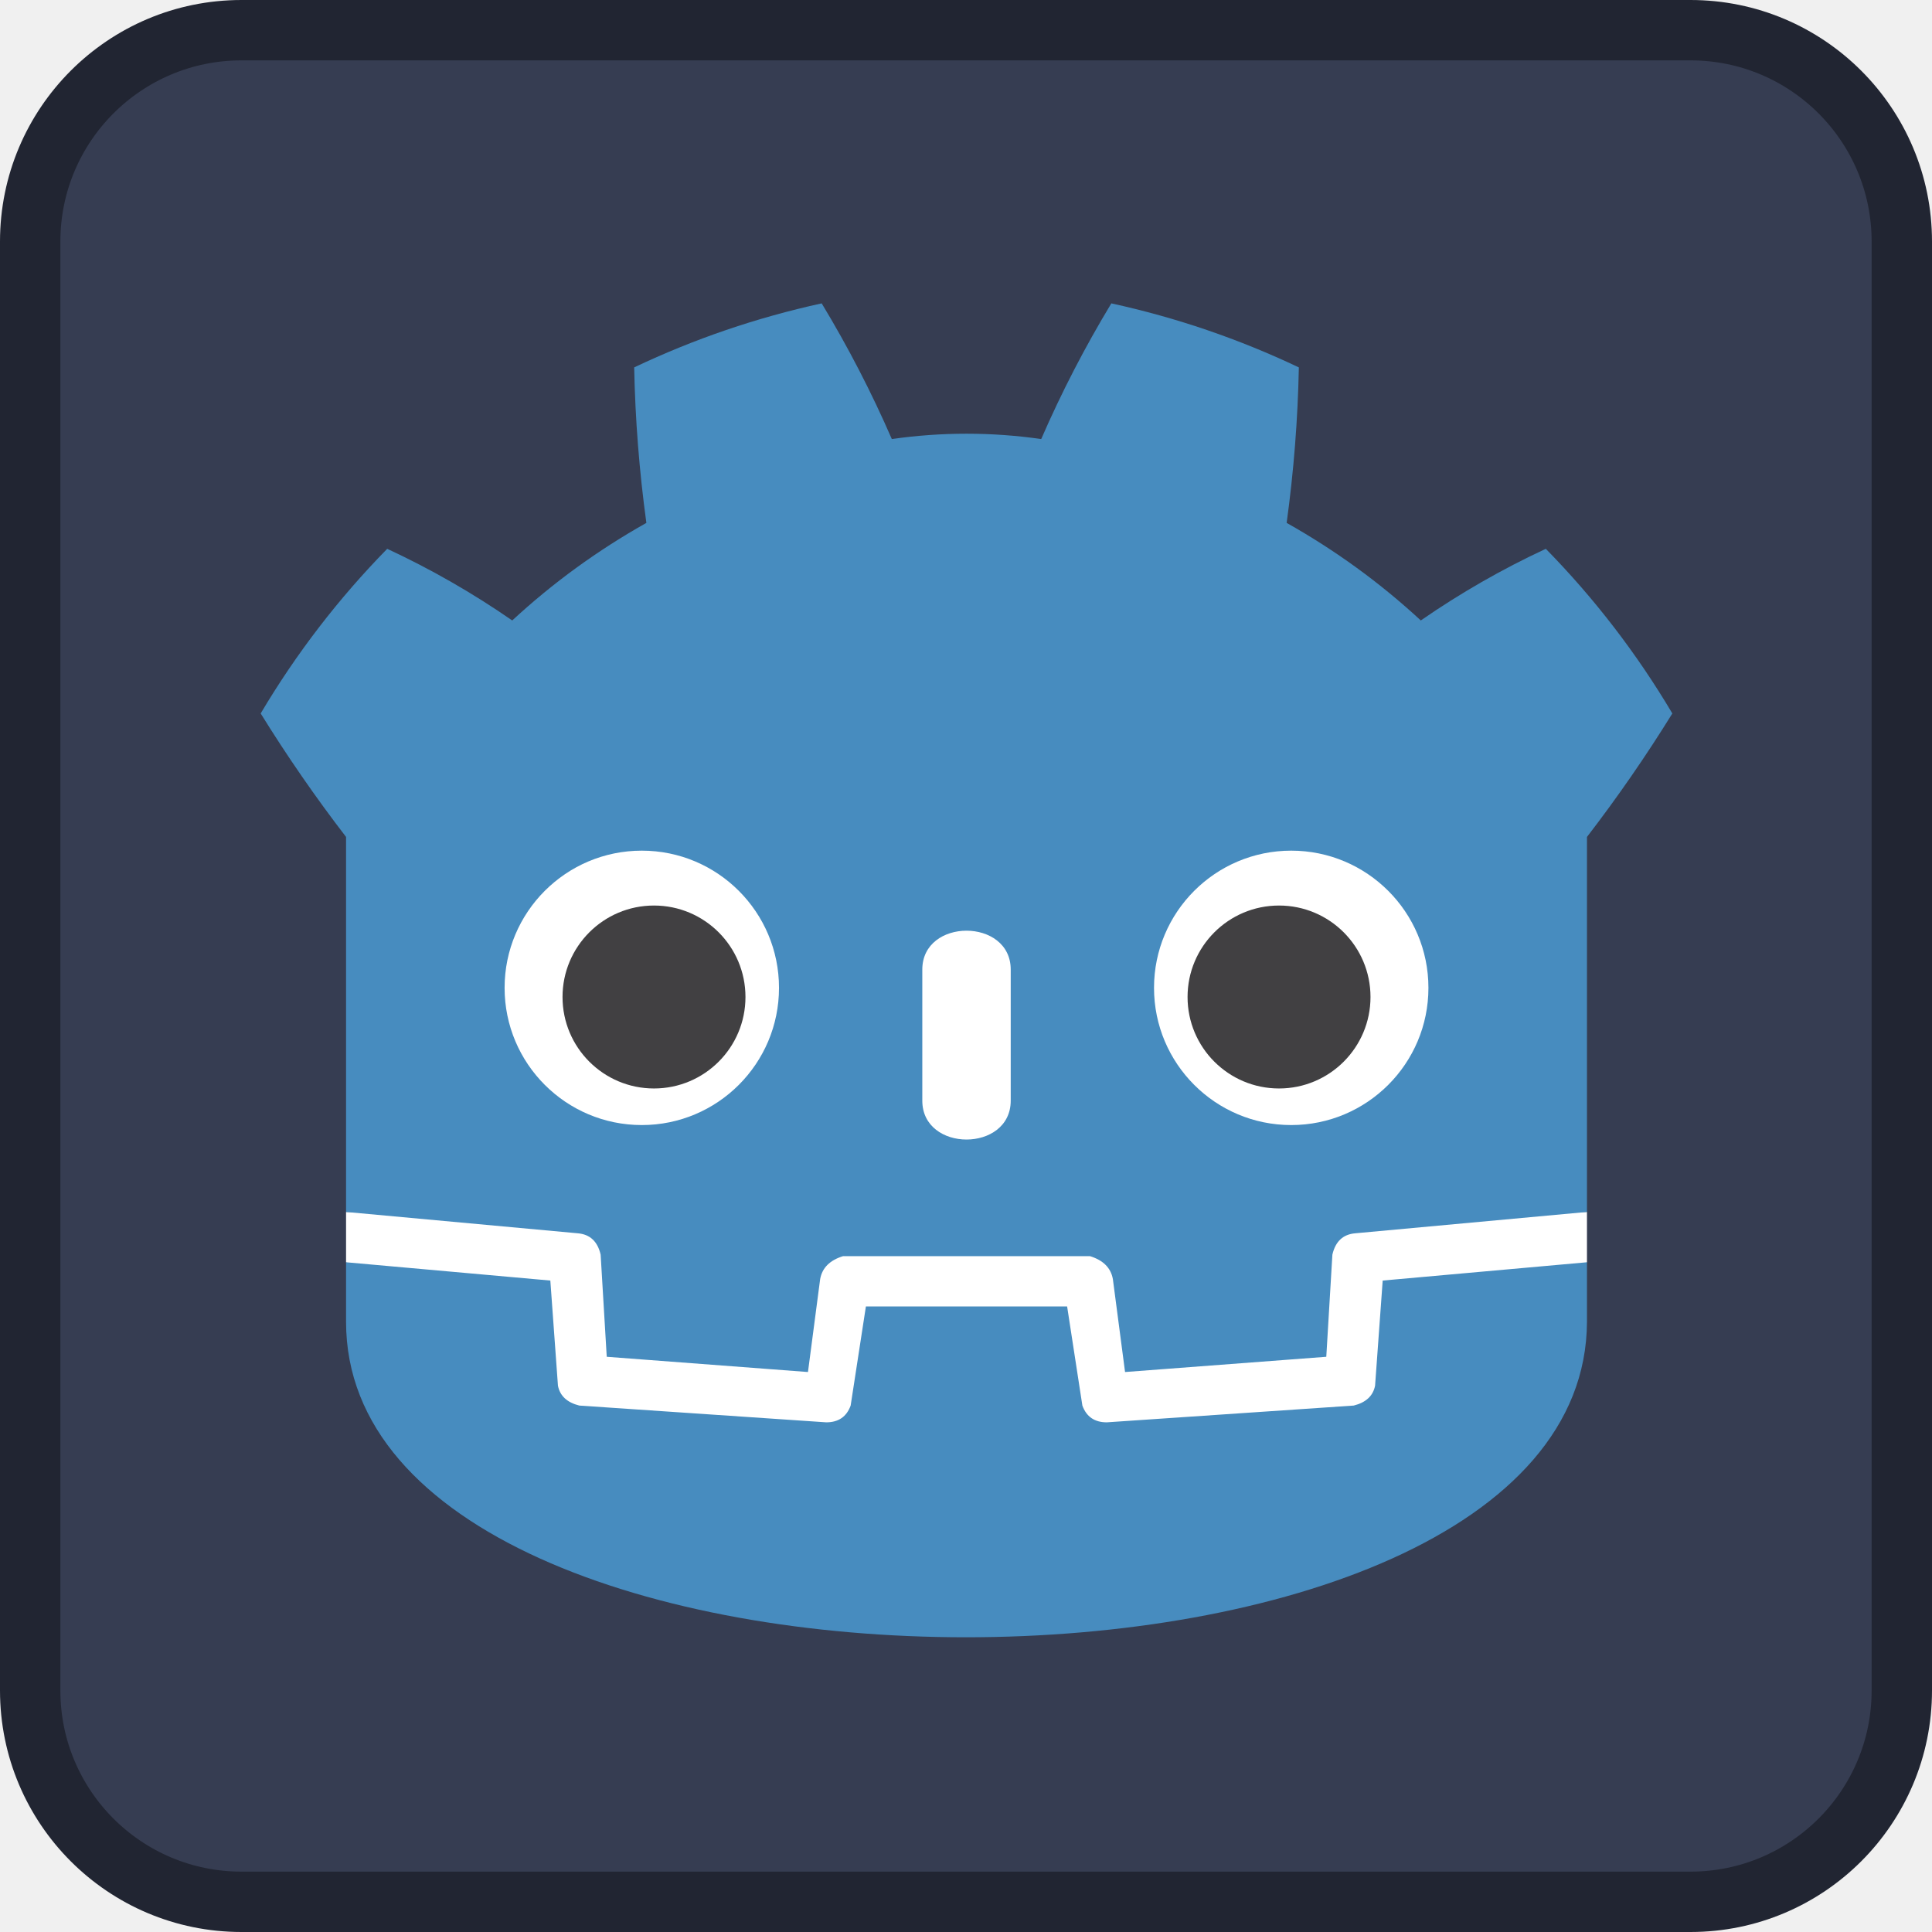
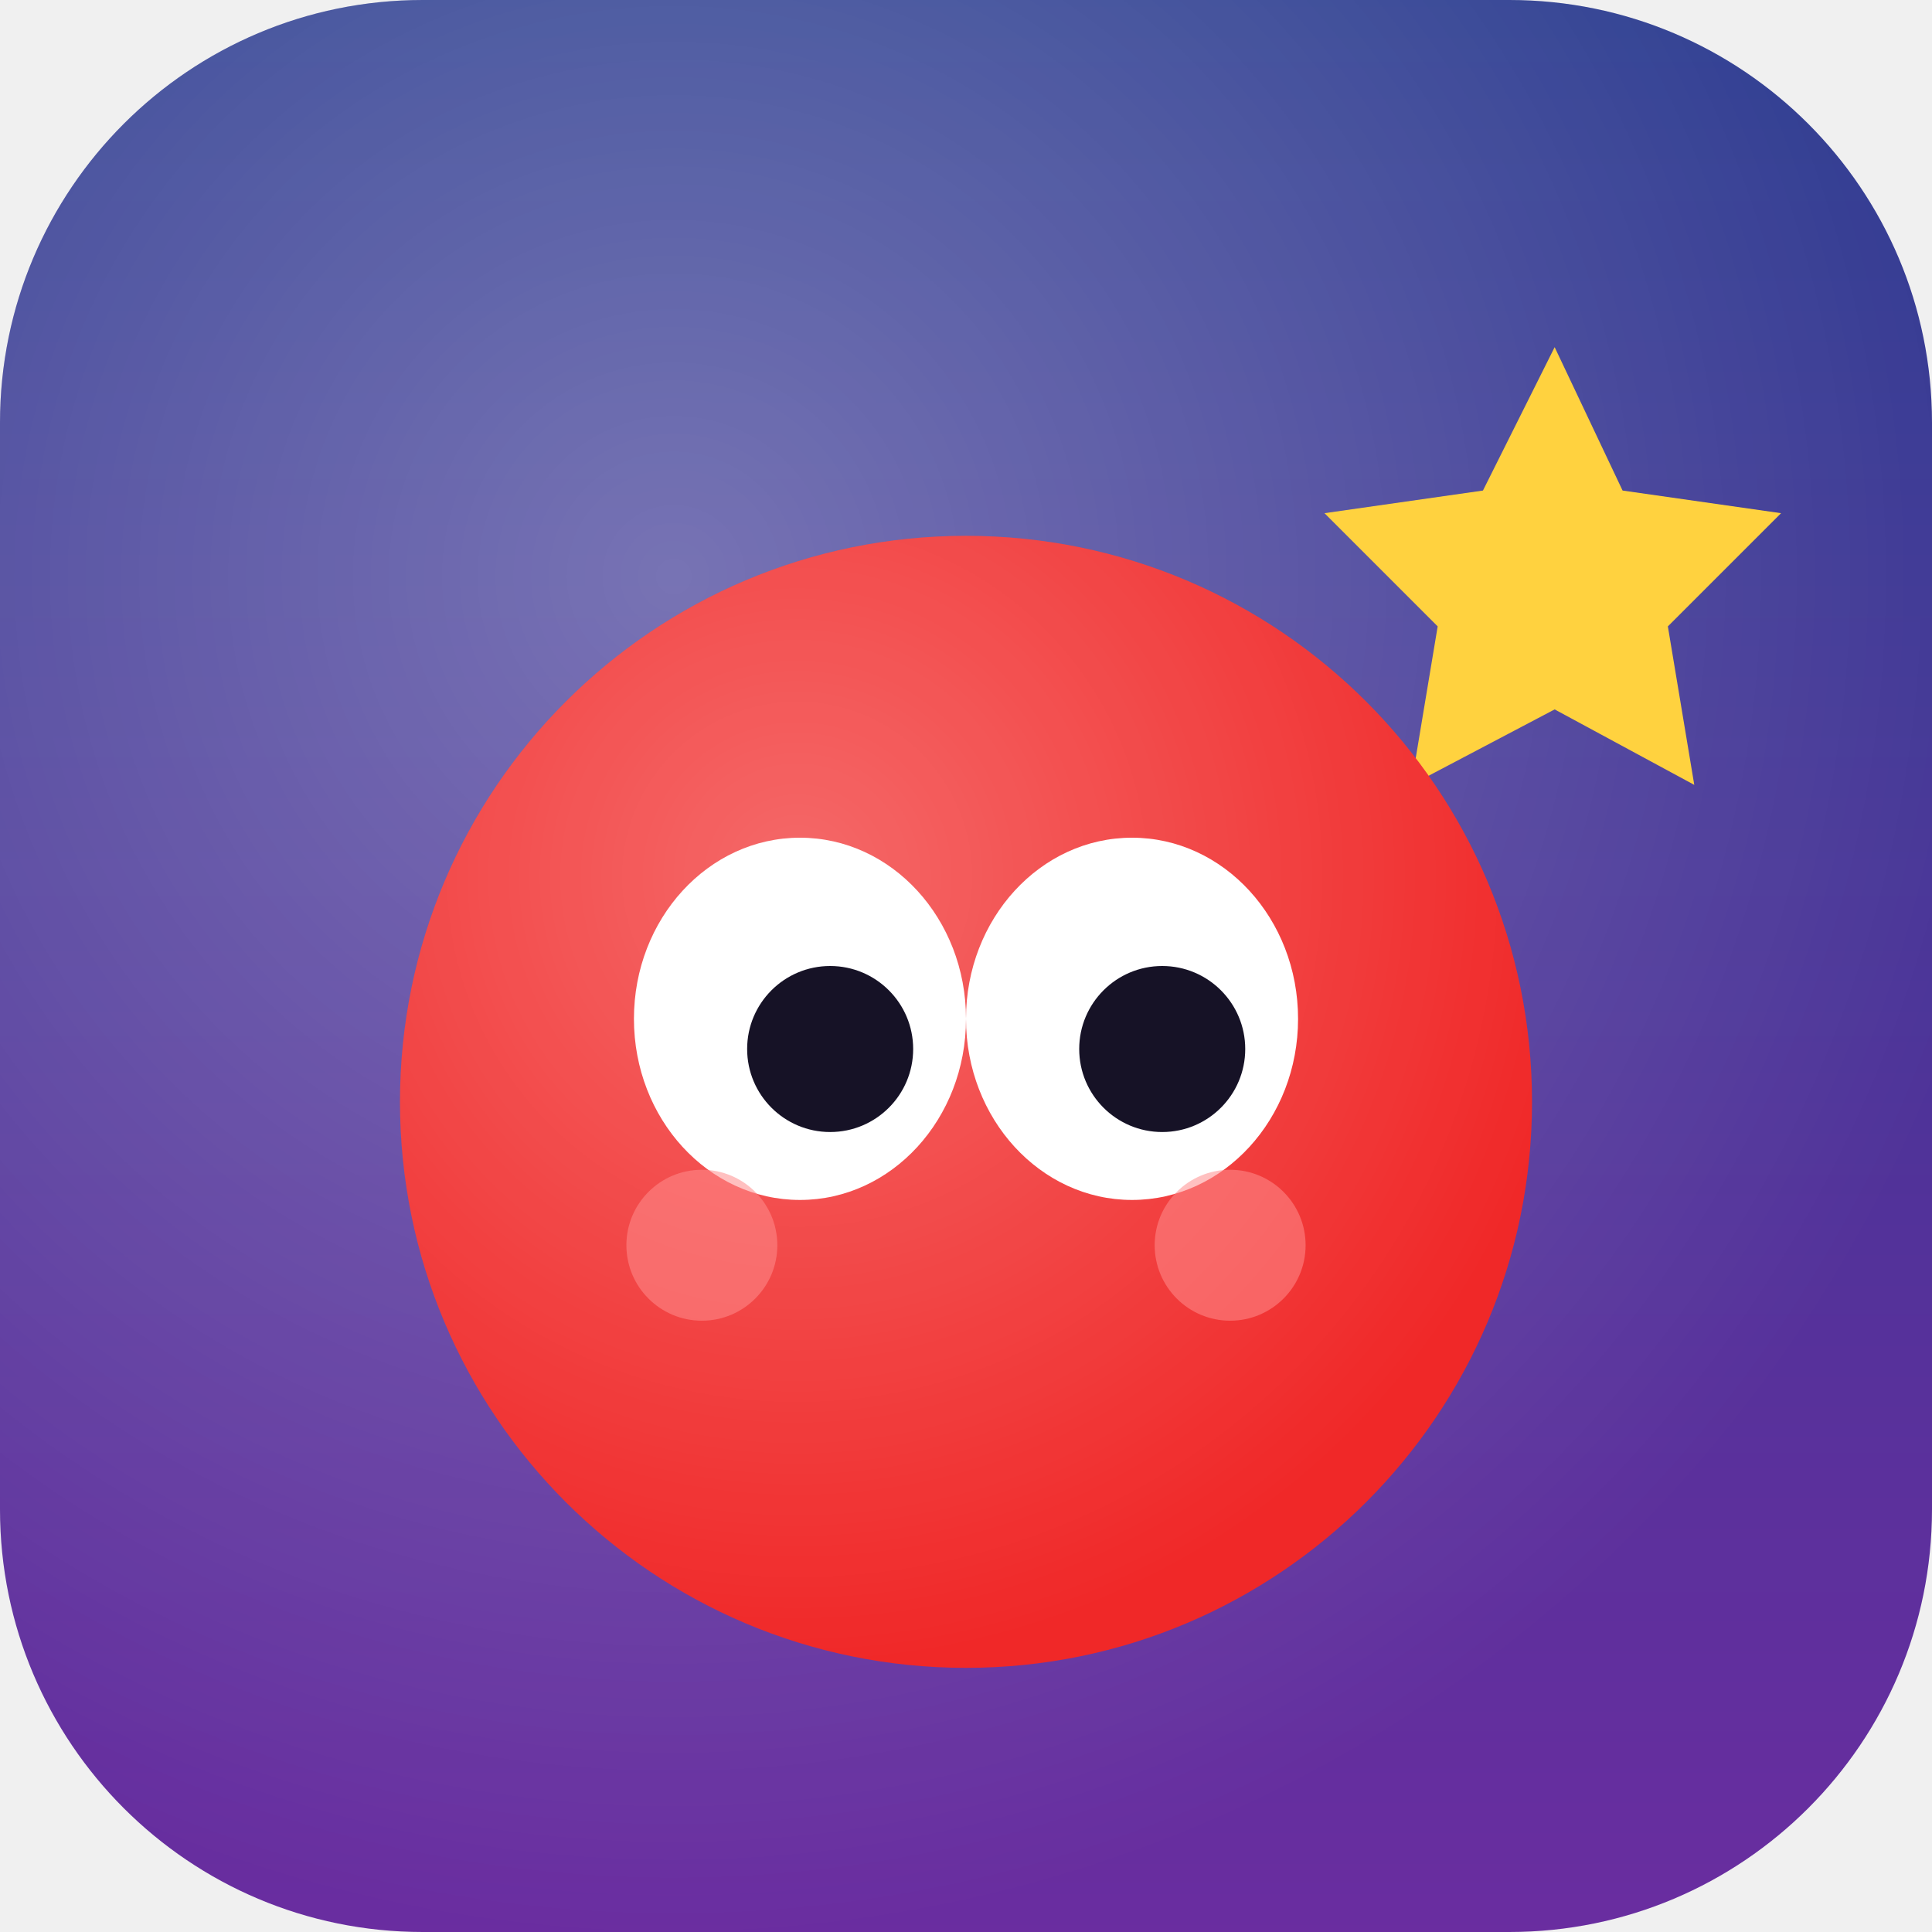
- <svg xmlns="http://www.w3.org/2000/svg" width="128" height="128">
-   <rect width="124" height="124" x="2" y="2" fill="#363d52" stroke="#212532" stroke-width="4" rx="14" />
-   <g fill="#fff" transform="translate(12.322 12.322)scale(.101)">
-     <path d="M105 673v33q407 354 814 0v-33z" />
-     <path fill="#478cbf" d="m105 673 152 14q12 1 15 14l4 67 132 10 8-61q2-11 15-15h162q13 4 15 15l8 61 132-10 4-67q3-13 15-14l152-14V427q30-39 56-81-35-59-83-108-43 20-82 47-40-37-88-64 7-51 8-102-59-28-123-42-26 43-46 89-49-7-98 0-20-46-46-89-64 14-123 42 1 51 8 102-48 27-88 64-39-27-82-47-48 49-83 108 26 42 56 81zm0 33v39c0 276 813 276 814 0v-39l-134 12-5 69q-2 10-14 13l-162 11q-12 0-16-11l-10-65H446l-10 65q-4 11-16 11l-162-11q-12-3-14-13l-5-69z" />
-     <path d="M483 600c0 34 58 34 58 0v-86c0-34-58-34-58 0z" />
-     <circle cx="725" cy="526" r="90" />
-     <circle cx="299" cy="526" r="90" />
-   </g>
-   <g fill="#414042" transform="translate(12.322 12.322)scale(.101)">
-     <circle cx="307" cy="532" r="60" />
-     <circle cx="717" cy="532" r="60" />
-   </g>
+ <svg xmlns="http://www.w3.org/2000/svg" width="512" height="512" viewBox="0 0 512 512">
+   <defs>
+     <linearGradient id="bg" x1="0" y1="0" x2="0" y2="1">
+       <stop offset="0" stop-color="#2a3b8f" />
+       <stop offset="1" stop-color="#6a2da0" />
+     </linearGradient>
+     <radialGradient id="shine" cx="0.35" cy="0.30" r="0.7">
+       <stop offset="0" stop-color="#ffffff" stop-opacity="0.30" />
+       <stop offset="1" stop-color="#ffffff" stop-opacity="0" />
+     </radialGradient>
+   </defs>
+   <rect x="0" y="0" width="512" height="512" rx="112" fill="url(#bg)" />
+   <rect x="0" y="0" width="512" height="512" rx="112" fill="url(#shine)" />
+   <path d="M412 92 l18 38 42 6 -30 30 7 42 -37 -20 -38 20 7 -42 -30 -30 42 -6 z" fill="#ffd23f" />
+   <circle cx="256" cy="292" r="150" fill="#f02828" />
+   <circle cx="256" cy="292" r="150" fill="url(#shine)" />
+   <ellipse cx="212" cy="270" rx="44" ry="48" fill="#ffffff" />
+   <ellipse cx="300" cy="270" rx="44" ry="48" fill="#ffffff" />
+   <circle cx="220" cy="278" r="22" fill="#161226" />
+   <circle cx="308" cy="278" r="22" fill="#161226" />
+   <circle cx="186" cy="330" r="20" fill="#ff8c8c" fill-opacity="0.55" />
+   <circle cx="326" cy="330" r="20" fill="#ff8c8c" fill-opacity="0.55" />
</svg>
